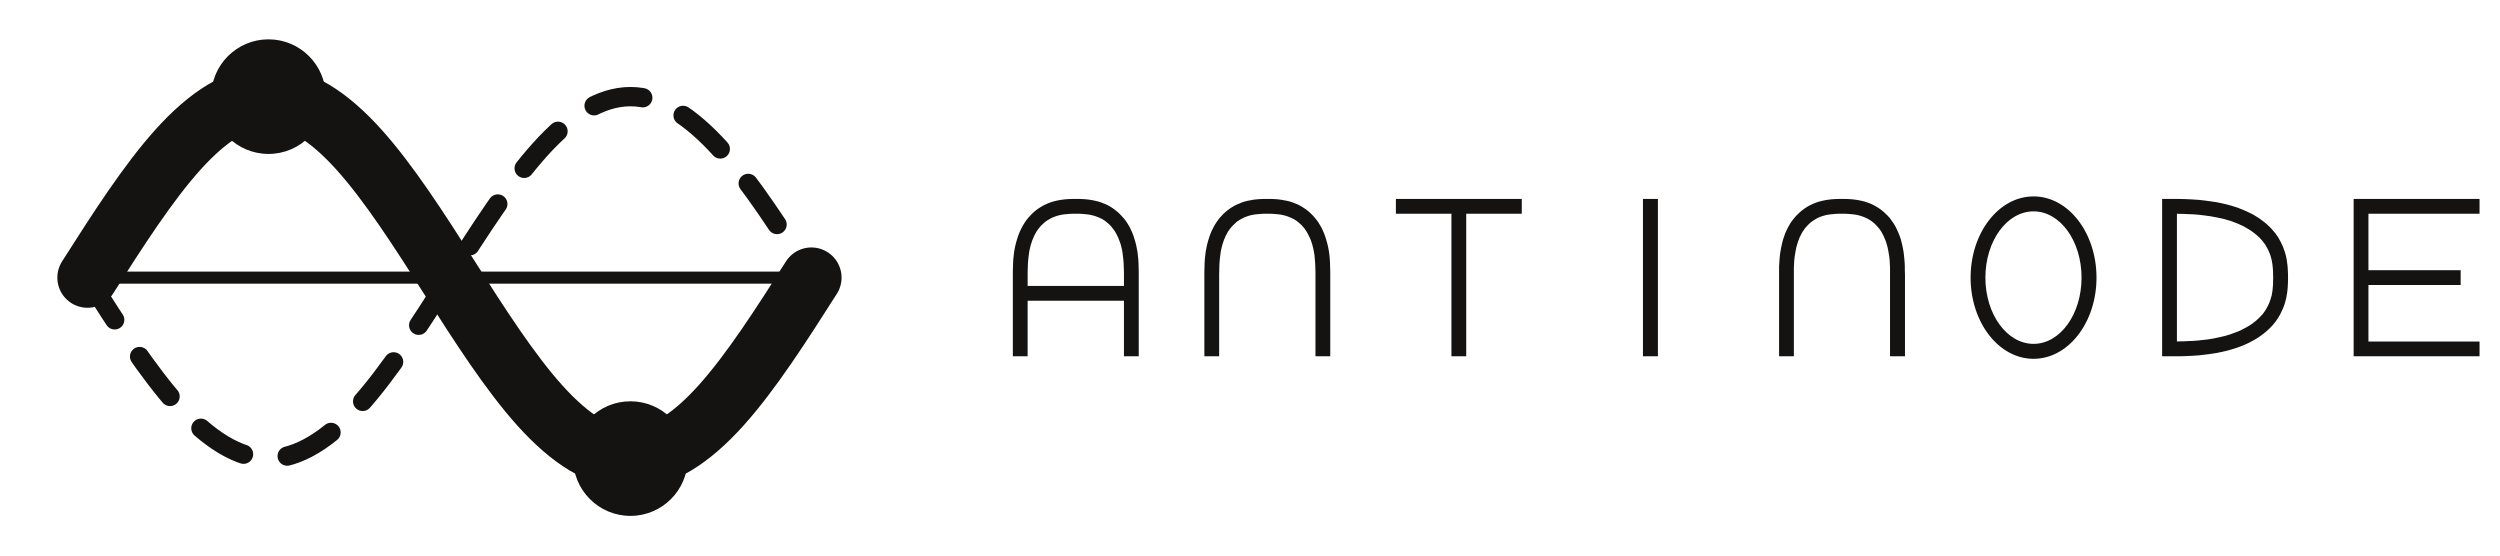
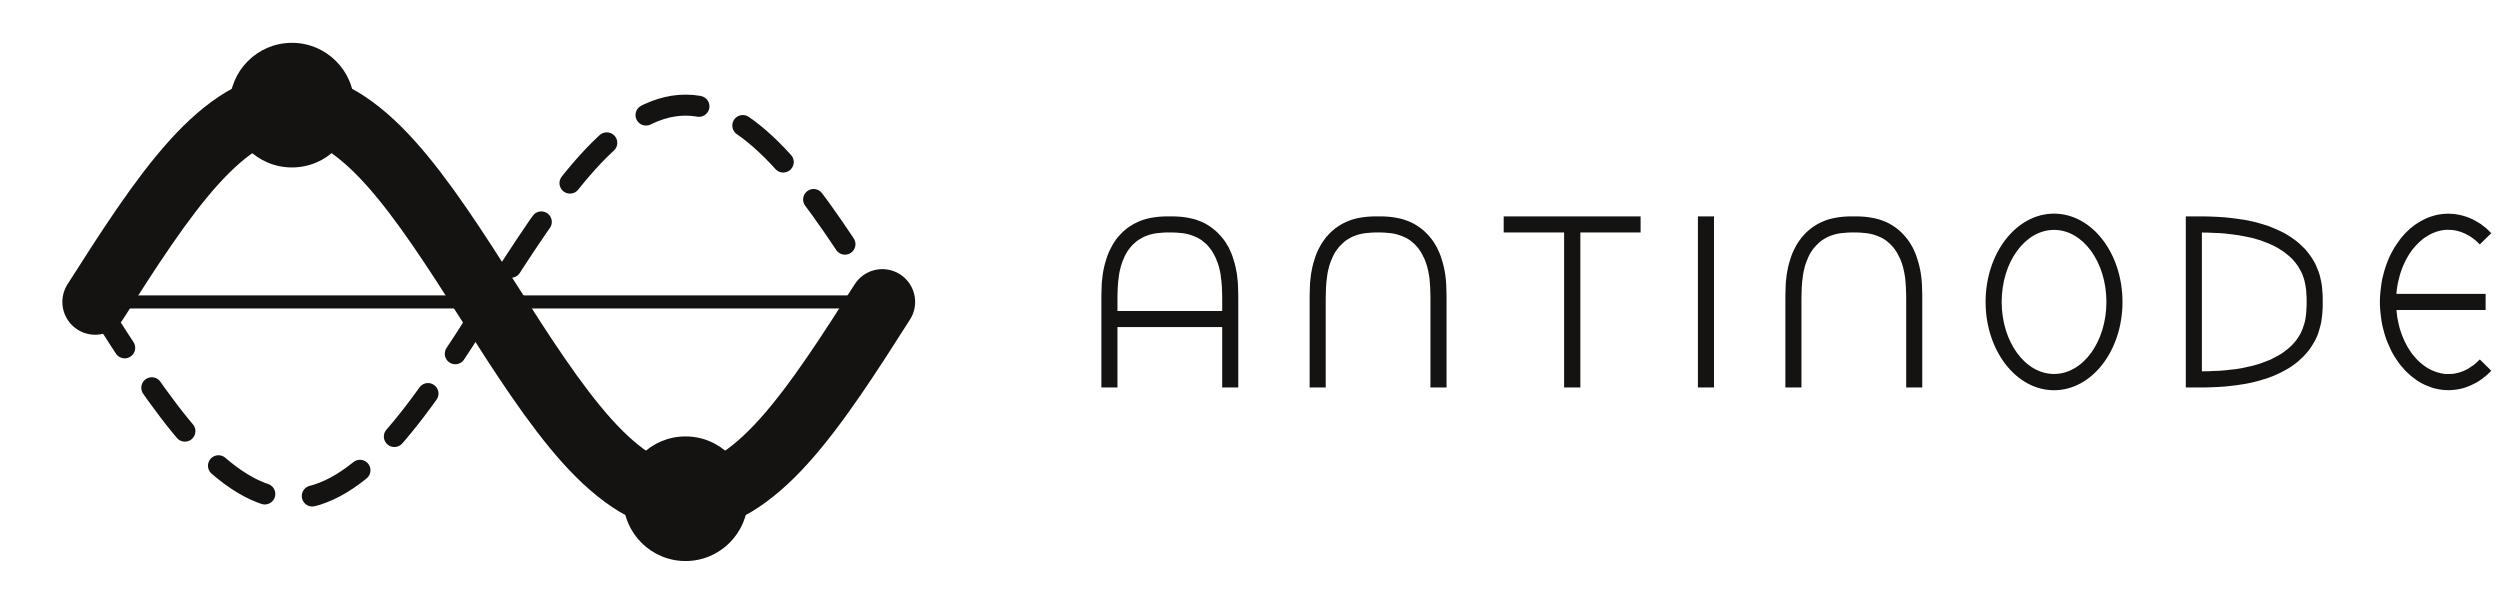
- <svg xmlns="http://www.w3.org/2000/svg" width="1589" height="353" fill="#141312" viewBox="-55.6 -176.3 1588.6 352.7">
+ <svg xmlns="http://www.w3.org/2000/svg" width="1461" height="353" fill="#141312" viewBox="-55.6 -176.3 1460.9 352.7">
  <path fill="none" stroke="#141312" stroke-linecap="round" stroke-width="7.67" d="M-13.4 0h486.8" />
  <path fill="none" stroke="#141312" stroke-dasharray="31.9 28.2" stroke-linecap="round" stroke-width="12.27" d="M0 0c19.17 30.11 38.33 60.03 57.5 81.32S95.83 115 115 115s38.33-12.39 57.5-33.68S210.83 30.11 230 0s38.33-60.03 57.5-81.32S325.83-115 345-115s38.33 12.39 57.5 33.68S440.83-30.11 460 0" />
  <path fill="none" stroke="#141312" stroke-linecap="round" stroke-width="38.33" d="M0 0c19.17-30.11 38.33-60.03 57.5-81.32S95.83-115 115-115s38.33 12.39 57.5 33.68S210.83-30.11 230 0s38.33 60.03 57.5 81.32S325.83 115 345 115s38.33-12.39 57.5-33.68S440.83 30.11 460 0" />
  <circle cx="115" cy="-115" r="36.41" />
  <circle cx="345" cy="115" r="36.41" />
-   <path d="M588 50V-2h9.4v52Zm70.6 0V-2h9.4v52Zm0-52c0-.7 0-3-.1-4.4 0-1.4-.1-2.7-.2-4s-.2-2.5-.4-3.7c-.1-1.2-.3-2.4-.5-3.5-.3-1.2-.5-2.2-.8-3.3s-.7-2.1-1.1-3c-.3-1-.7-2-1.2-2.8-.4-.9-.9-1.8-1.4-2.6s-1-1.5-1.6-2.2a16.3 16.3 0 0 0-3.7-3.7c-.6-.6-1.3-1.1-2-1.5-.8-.5-1.5-.9-2.3-1.2-.8-.4-1.6-.7-2.5-1-.8-.3-1.7-.6-2.7-.8-.9-.2-1.9-.4-2.9-.5-1.1-.1-2.1-.2-3.3-.3s-2.6-.1-3.9-.1-2.7 0-4 .1c-1.2.1-2.2.2-3.3.3-1 .1-2 .3-2.9.5-1 .2-1.9.5-2.7.8-.9.3-1.7.6-2.5 1s-1.5.8-2.3 1.3c-.7.4-1.4.9-2 1.4-.7.6-1.4 1.2-2 1.8s-1.2 1.3-1.7 2c-.6.7-1.1 1.4-1.6 2.2s-.9 1.7-1.4 2.6c-.4.8-.8 1.8-1.2 2.8-.3.9-.7 1.9-1 3-.3 1-.5 2.1-.8 3.3-.2 1.1-.4 2.3-.5 3.5-.2 1.2-.3 2.4-.4 3.7s-.2 2.6-.2 3.9c-.1 1.4-.1 3.7-.1 4.4H588c0-.9 0-3.5.1-5.1 0-1.6.1-3.2.2-4.7.2-1.5.3-3 .5-4.4s.5-2.9.8-4.2c.3-1.4.7-2.7 1.1-4s.8-2.6 1.3-3.8 1-2.3 1.6-3.4c.6-1.2 1.2-2.2 1.9-3.3.6-1 1.4-2 2.1-2.9.8-.9 1.6-1.8 2.4-2.6s1.7-1.6 2.6-2.3c.9-.8 1.9-1.4 2.9-2 1-.7 2-1.2 3.1-1.7 1-.5 2.2-1 3.3-1.4s2.3-.7 3.5-1 2.5-.5 3.8-.7 2.6-.3 4.1-.4 3.1-.1 4.7-.1c1.5 0 3.2 0 4.6.1 1.5.1 2.8.2 4.1.4s2.5.4 3.7.7c1.3.2 2.4.6 3.6 1 1.1.4 2.2.8 3.3 1.3s2.1 1.1 3.1 1.7 1.9 1.3 2.8 2c1 .7 1.8 1.5 2.7 2.3.8.8 1.6 1.7 2.4 2.6s1.5 1.9 2.2 2.9c.6 1 1.3 2.1 1.9 3.2.5 1.2 1.1 2.3 1.6 3.5s.9 2.5 1.3 3.8.8 2.6 1.1 4 .5 2.8.8 4.2c.2 1.5.3 2.9.5 4.5.1 1.5.2 3 .2 4.6.1 1.7.1 4.3.1 5.2Zm-65.9 7.3h70.6v9.4h-70.6Zm117 44.7V-2h9.4v52Zm70.6 0V-2h9.4v52Zm0-52c0-.7 0-3-.1-4.4 0-1.4-.1-2.7-.2-4s-.2-2.5-.3-3.7c-.2-1.2-.4-2.4-.6-3.5-.3-1.2-.5-2.2-.8-3.3s-.7-2.1-1-3c-.4-1-.8-2-1.3-2.8-.4-.9-.9-1.8-1.4-2.6s-1-1.5-1.5-2.2c-.6-.7-1.2-1.4-1.8-2s-1.3-1.2-1.9-1.7q-1.05-.9-2.1-1.5c-.8-.5-1.5-.9-2.3-1.2-.8-.4-1.6-.7-2.5-1-.8-.3-1.7-.6-2.7-.8-.9-.2-1.9-.4-2.9-.5-1.1-.1-2.1-.2-3.3-.3s-2.6-.1-3.9-.1-2.7 0-3.9.1-2.3.2-3.4.3c-1 .1-2 .3-2.9.5-1 .2-1.9.5-2.7.8-.9.3-1.7.6-2.5 1s-1.5.8-2.3 1.3c-.7.4-1.4.9-2 1.4-.7.6-1.3 1.2-1.9 1.8-.7.6-1.2 1.3-1.8 2-.5.7-1.1 1.4-1.6 2.2s-.9 1.7-1.4 2.6c-.4.8-.8 1.8-1.2 2.8-.3.9-.7 1.9-1 3-.3 1-.5 2.1-.8 3.3-.2 1.1-.4 2.3-.5 3.5-.2 1.2-.3 2.4-.4 3.7s-.2 2.6-.2 3.9c-.1 1.4 0 3.7-.1 4.4h-9.4c0-.9 0-3.5.1-5.1 0-1.6.1-3.2.2-4.7.2-1.5.3-3 .5-4.4.3-1.4.5-2.9.8-4.2.3-1.4.7-2.7 1.1-4s.8-2.6 1.3-3.8 1-2.3 1.6-3.4c.6-1.2 1.2-2.2 1.9-3.3.7-1 1.4-2 2.1-2.9.8-.9 1.6-1.8 2.4-2.6.9-.8 1.7-1.6 2.6-2.3 1-.8 1.9-1.4 2.9-2 1-.7 2-1.2 3.1-1.7s2.2-1 3.3-1.4 2.3-.7 3.5-1c1.3-.3 2.5-.5 3.8-.7s2.7-.3 4.1-.4c1.5-.1 3.1-.1 4.7-.1 1.5 0 3.2 0 4.6.1 1.5.1 2.8.2 4.1.4s2.5.4 3.8.7c1.2.2 2.3.6 3.5 1 1.1.4 2.2.8 3.3 1.3s2.1 1.1 3.1 1.7 1.9 1.3 2.9 2c.9.7 1.8 1.5 2.6 2.3s1.7 1.7 2.4 2.6c.8.9 1.5 1.9 2.2 2.9.6 1 1.3 2.1 1.9 3.2.6 1.2 1.1 2.3 1.6 3.5s.9 2.5 1.3 3.8.8 2.6 1.1 4 .6 2.8.8 4.2c.2 1.5.4 2.9.5 4.5.1 1.5.2 3 .2 4.6.1 1.7.1 4.3.1 5.2Zm51.1-48h80v9.4h-80Zm35.3 100V-50h9.4V50Zm121.7 0V-50h9.5V50Zm86.5 0V-2h9.4v52Zm70.5 0V-2h9.5v52Zm0-52v-4.4c-.1-1.4-.1-2.7-.2-4s-.2-2.5-.4-3.7-.4-2.4-.6-3.5c-.2-1.2-.5-2.2-.8-3.3s-.6-2.1-1-3c-.4-1-.8-2-1.2-2.8-.5-.9-.9-1.8-1.4-2.6s-1-1.5-1.6-2.2-1.2-1.4-1.8-2-1.2-1.2-1.9-1.7q-1.05-.9-2.1-1.5c-.7-.5-1.5-.9-2.2-1.2-.8-.4-1.7-.7-2.5-1-.9-.3-1.8-.6-2.7-.8-1-.2-1.9-.4-3-.5q-1.5-.15-3.3-.3c-1.2-.1-2.6-.1-3.9-.1s-2.7 0-3.9.1q-1.8.15-3.3.3c-1.1.1-2 .3-3 .5-.9.2-1.8.5-2.7.8-.8.3-1.7.6-2.5 1-.7.4-1.5.8-2.2 1.3-.7.4-1.4.9-2.1 1.4-.7.6-1.3 1.2-1.9 1.8s-1.2 1.3-1.8 2c-.5.7-1 1.4-1.5 2.2s-1 1.7-1.4 2.6c-.5.8-.9 1.8-1.2 2.8-.4.9-.7 1.9-1 3-.3 1-.6 2.1-.8 3.3-.2 1.1-.4 2.3-.6 3.5s-.3 2.4-.4 3.7-.1 2.6-.2 3.9V-2h-9.4v-5.1c.1-1.6.2-3.2.3-4.7s.3-3 .5-4.4.5-2.9.8-4.2c.3-1.4.6-2.7 1-4s.9-2.6 1.3-3.8c.5-1.2 1.1-2.3 1.6-3.4.6-1.2 1.3-2.2 1.9-3.3.7-1 1.4-2 2.2-2.9.7-.9 1.5-1.8 2.4-2.6.8-.8 1.7-1.6 2.6-2.3.9-.8 1.9-1.4 2.8-2 1-.7 2.1-1.2 3.1-1.7 1.1-.5 2.2-1 3.4-1.4 1.1-.4 2.3-.7 3.5-1s2.5-.5 3.8-.7 2.6-.3 4.1-.4c1.4-.1 3.1-.1 4.6-.1 1.6 0 3.2 0 4.7.1 1.4.1 2.7.2 4 .4s2.6.4 3.8.7c1.2.2 2.4.6 3.5 1 1.2.4 2.3.8 3.3 1.3 1.1.5 2.1 1.1 3.1 1.7s2 1.3 2.9 2 1.8 1.5 2.6 2.3c.9.8 1.7 1.7 2.5 2.6.7.9 1.4 1.9 2.1 2.9s1.3 2.1 1.9 3.2c.6 1.2 1.1 2.3 1.6 3.5s1 2.5 1.4 3.8.7 2.6 1 4 .6 2.8.8 4.2c.2 1.5.4 2.9.5 4.5.2 1.5.2 3 .3 4.6 0 1.7 0 4.3.1 5.2Zm131.2 2c0 28.5-17.9 51.6-40 51.6s-40-23.1-40-51.6 17.9-51.6 40-51.6 40 23.1 40 51.6m-9.5 0c0-23.3-13.6-42.1-30.5-42.1S1206-23.3 1206 0s13.7 42.1 30.6 42.1 30.5-18.8 30.5-42.1m51.2 50V-50h9.4V50Zm4.7-100h4.9c1.6 0 3.1.1 4.7.1 1.5.1 3 .1 4.5.2l4.5.3c1.5.2 3 .3 4.4.5 1.5.2 2.9.4 4.3.6s2.8.4 4.2.7 2.8.6 4.1.9c1.4.4 2.7.7 4 1.1s2.6.8 3.8 1.2c1.3.5 2.5 1 3.7 1.5s2.4 1 3.5 1.6c1.2.5 2.3 1.1 3.3 1.7 1.1.7 2.2 1.3 3.2 2s1.9 1.4 2.8 2.1c1 .7 1.9 1.5 2.7 2.3q1.35 1.2 2.4 2.4c.8.9 1.5 1.7 2.2 2.6s1.3 1.8 1.9 2.7c.6 1 1.1 1.9 1.6 2.9s1 2 1.4 3 .8 2.1 1.1 3.1q.6 1.65.9 3.3c.3 1.1.5 2.3.6 3.5.2 1.1.3 2.3.4 3.6s.1 2.5.2 3.9v4.5c-.1 1.4-.1 2.7-.2 3.9-.1 1.3-.2 2.5-.4 3.7s-.4 2.3-.6 3.4q-.45 1.8-.9 3.3c-.4 1.1-.7 2.2-1.2 3.2-.4 1-.9 2-1.4 3-.5.9-1 1.9-1.6 2.8-.6 1-1.3 1.9-1.9 2.7-.7.9-1.4 1.8-2.2 2.6s-1.6 1.7-2.4 2.4c-.9.8-1.8 1.6-2.7 2.3s-1.9 1.4-2.9 2.1-2 1.3-3.1 1.9c-1 .6-2.2 1.2-3.3 1.8-1.1.5-2.3 1.1-3.5 1.6s-2.4.9-3.7 1.4c-1.2.4-2.5.8-3.8 1.2s-2.6.8-4 1.1c-1.3.3-2.7.6-4.1.9-1.3.3-2.7.5-4.2.7-1.4.3-2.8.4-4.3.6-1.4.2-2.9.3-4.3.5l-4.5.3c-1.5.1-3 .1-4.6.2-1.5 0-3.1.1-4.6.1h-4.9v-9.4h4.3c1.4-.1 2.8-.1 4.2-.1 1.3-.1 2.7-.1 4-.2 1.4 0 2.7-.1 4-.2s2.6-.2 3.9-.4c1.3-.1 2.6-.3 3.8-.4 1.3-.2 2.5-.4 3.7-.6 1.3-.3 2.5-.5 3.7-.8 1.1-.2 2.3-.5 3.5-.8 1.1-.3 2.3-.7 3.4-1 1.1-.4 2.1-.8 3.2-1.2s2.1-.8 3.1-1.2c1-.5 2-1 2.9-1.5l2.7-1.5c.9-.5 1.7-1.1 2.5-1.7s1.6-1.2 2.3-1.8 1.4-1.3 2-1.9c.7-.7 1.3-1.3 1.9-2 .5-.7 1.1-1.4 1.6-2.2.5-.7.9-1.5 1.3-2.2l1.2-2.4c.3-.8.6-1.6.9-2.5.3-.8.5-1.7.8-2.6.2-1 .3-1.9.5-2.9.1-1 .2-2 .3-3.1.1-1 .1-2.2.1-3.4.1-1.2.1-2.7 0-3.9 0-1.2 0-2.3-.1-3.4s-.2-2.1-.3-3.1c-.1-.9-.3-1.9-.5-2.8s-.5-1.8-.7-2.7c-.3-.8-.6-1.7-1-2.5-.3-.8-.7-1.6-1.1-2.3-.4-.8-.9-1.5-1.3-2.3-.5-.7-1.1-1.4-1.6-2.1l-1.8-2.1c-.7-.6-1.4-1.3-2.1-1.9s-1.5-1.2-2.3-1.8-1.6-1.2-2.5-1.7c-.9-.6-1.8-1.1-2.7-1.6s-1.9-1-2.9-1.4c-1-.5-2-.9-3.1-1.3s-2.1-.8-3.2-1.2c-1.2-.3-2.3-.6-3.4-1-1.2-.3-2.4-.6-3.6-.8-1.1-.3-2.4-.5-3.6-.7-1.2-.3-2.5-.5-3.7-.6-1.3-.2-2.5-.4-3.8-.5-1.3-.2-2.6-.3-3.9-.4s-2.7-.2-4-.2c-1.4-.1-2.7-.1-4.1-.2-1.4 0-2.7 0-4.2-.1h-4.3Zm117 100V-50h9.4V50Zm4.7-100h75.3v9.4h-75.3Zm0 90.6h75.3V50h-75.3Zm0-45.3h63.3v9.4h-63.3Z" />
+   <path d="M588 50V-2h9.4v52Zm70.6 0V-2h9.4v52Zm0-52c0-.7 0-3-.1-4.4 0-1.4-.1-2.7-.2-4s-.2-2.5-.4-3.7c-.1-1.2-.3-2.4-.5-3.5-.3-1.2-.5-2.2-.8-3.3s-.7-2.1-1.1-3c-.3-1-.7-2-1.2-2.8-.4-.9-.9-1.8-1.4-2.6s-1-1.5-1.6-2.2a16.3 16.3 0 0 0-3.7-3.7c-.6-.6-1.3-1.1-2-1.5-.8-.5-1.5-.9-2.3-1.2-.8-.4-1.6-.7-2.5-1-.8-.3-1.7-.6-2.7-.8-.9-.2-1.9-.4-2.9-.5-1.1-.1-2.1-.2-3.3-.3s-2.6-.1-3.9-.1-2.7 0-4 .1c-1.2.1-2.2.2-3.3.3-1 .1-2 .3-2.9.5-1 .2-1.9.5-2.7.8-.9.3-1.7.6-2.5 1s-1.5.8-2.3 1.3c-.7.4-1.4.9-2 1.4-.7.6-1.4 1.2-2 1.8s-1.2 1.3-1.7 2c-.6.7-1.1 1.4-1.6 2.2s-.9 1.7-1.4 2.6c-.4.8-.8 1.8-1.2 2.8-.3.9-.7 1.9-1 3-.3 1-.5 2.1-.8 3.3-.2 1.1-.4 2.3-.5 3.5-.2 1.2-.3 2.4-.4 3.7s-.2 2.6-.2 3.9c-.1 1.4-.1 3.7-.1 4.4H588c0-.9 0-3.5.1-5.1 0-1.6.1-3.2.2-4.7.2-1.5.3-3 .5-4.4s.5-2.9.8-4.2c.3-1.4.7-2.7 1.1-4s.8-2.6 1.3-3.8 1-2.3 1.6-3.4c.6-1.2 1.2-2.2 1.9-3.3.6-1 1.4-2 2.1-2.9.8-.9 1.6-1.8 2.4-2.6s1.7-1.6 2.6-2.3c.9-.8 1.9-1.4 2.9-2 1-.7 2-1.2 3.1-1.7 1-.5 2.2-1 3.3-1.4s2.3-.7 3.5-1 2.5-.5 3.8-.7 2.6-.3 4.1-.4 3.1-.1 4.7-.1c1.5 0 3.2 0 4.6.1 1.5.1 2.8.2 4.1.4s2.5.4 3.7.7c1.3.2 2.4.6 3.6 1 1.1.4 2.2.8 3.3 1.3s2.1 1.1 3.1 1.7 1.9 1.3 2.8 2c1 .7 1.8 1.5 2.7 2.3.8.8 1.6 1.7 2.4 2.6s1.5 1.9 2.2 2.9c.6 1 1.3 2.1 1.9 3.2.5 1.2 1.1 2.3 1.6 3.5s.9 2.5 1.3 3.8.8 2.6 1.1 4 .5 2.8.8 4.2c.2 1.5.3 2.9.5 4.5.1 1.5.2 3 .2 4.6.1 1.7.1 4.3.1 5.2Zm-65.9 7.3h70.6v9.4h-70.6Zm117 44.7V-2h9.4v52Zm70.6 0V-2h9.4v52Zm0-52c0-.7 0-3-.1-4.4 0-1.4-.1-2.7-.2-4s-.2-2.5-.3-3.7c-.2-1.2-.4-2.4-.6-3.5-.3-1.2-.5-2.2-.8-3.3s-.7-2.1-1-3c-.4-1-.8-2-1.3-2.8-.4-.9-.9-1.8-1.4-2.6s-1-1.5-1.5-2.2c-.6-.7-1.2-1.4-1.8-2s-1.3-1.2-1.9-1.7q-1.05-.9-2.1-1.5c-.8-.5-1.5-.9-2.3-1.2-.8-.4-1.6-.7-2.5-1-.8-.3-1.7-.6-2.7-.8-.9-.2-1.9-.4-2.9-.5-1.1-.1-2.1-.2-3.3-.3s-2.6-.1-3.9-.1-2.7 0-3.9.1-2.3.2-3.4.3c-1 .1-2 .3-2.9.5-1 .2-1.9.5-2.7.8-.9.3-1.7.6-2.5 1s-1.5.8-2.3 1.3c-.7.4-1.4.9-2 1.4-.7.6-1.3 1.2-1.9 1.8-.7.6-1.2 1.3-1.8 2-.5.7-1.1 1.4-1.6 2.2s-.9 1.7-1.4 2.6c-.4.8-.8 1.8-1.2 2.8-.3.9-.7 1.9-1 3-.3 1-.5 2.1-.8 3.3-.2 1.1-.4 2.3-.5 3.5-.2 1.2-.3 2.4-.4 3.7s-.2 2.6-.2 3.9c-.1 1.4 0 3.7-.1 4.4h-9.4c0-.9 0-3.5.1-5.1 0-1.6.1-3.2.2-4.7.2-1.5.3-3 .5-4.4.3-1.4.5-2.9.8-4.2.3-1.4.7-2.7 1.1-4s.8-2.6 1.3-3.8 1-2.3 1.6-3.4c.6-1.2 1.2-2.2 1.9-3.3.7-1 1.4-2 2.1-2.9.8-.9 1.6-1.8 2.4-2.6.9-.8 1.7-1.6 2.6-2.3 1-.8 1.9-1.4 2.9-2 1-.7 2-1.2 3.1-1.7s2.2-1 3.3-1.4 2.3-.7 3.5-1c1.3-.3 2.5-.5 3.8-.7s2.7-.3 4.1-.4c1.5-.1 3.1-.1 4.7-.1 1.5 0 3.2 0 4.6.1 1.5.1 2.8.2 4.1.4s2.5.4 3.8.7c1.2.2 2.3.6 3.5 1 1.1.4 2.2.8 3.3 1.3s2.1 1.1 3.1 1.7 1.9 1.3 2.9 2c.9.7 1.8 1.5 2.6 2.3s1.7 1.7 2.4 2.6c.8.9 1.5 1.9 2.2 2.9.6 1 1.3 2.1 1.9 3.2.6 1.2 1.1 2.3 1.6 3.5s.9 2.5 1.3 3.8.8 2.6 1.1 4 .6 2.8.8 4.2c.2 1.5.4 2.9.5 4.5.1 1.5.2 3 .2 4.6.1 1.7.1 4.3.1 5.2Zm42.8-48h80v9.4h-80Zm35.3 100V-50h9.5V50Zm78.2 0V-50h9.4V50Zm51.1 0V-2h9.4v52Zm70.6 0V-2h9.4v52Zm0-52c0-.7 0-3-.1-4.4 0-1.4-.1-2.7-.2-4s-.2-2.5-.3-3.7c-.2-1.2-.4-2.4-.6-3.5-.3-1.2-.5-2.2-.8-3.3s-.7-2.1-1-3c-.4-1-.8-2-1.3-2.8-.4-.9-.9-1.8-1.4-2.6s-1-1.5-1.5-2.2c-.6-.7-1.2-1.4-1.8-2s-1.3-1.2-1.9-1.7q-1.05-.9-2.1-1.5c-.8-.5-1.5-.9-2.3-1.2-.8-.4-1.6-.7-2.5-1-.8-.3-1.7-.6-2.7-.8-.9-.2-1.9-.4-2.9-.5-1.1-.1-2.1-.2-3.3-.3s-2.6-.1-3.9-.1-2.7 0-3.9.1-2.3.2-3.4.3c-1 .1-2 .3-2.9.5-1 .2-1.9.5-2.7.8-.9.3-1.7.6-2.5 1s-1.5.8-2.3 1.3c-.7.4-1.4.9-2 1.4-.7.6-1.3 1.2-1.9 1.8-.7.6-1.2 1.3-1.8 2-.5.7-1.1 1.4-1.6 2.2s-.9 1.7-1.4 2.6c-.4.8-.8 1.8-1.2 2.8-.3.9-.7 1.9-1 3-.3 1-.5 2.1-.8 3.3-.2 1.1-.4 2.3-.5 3.5-.2 1.2-.3 2.4-.4 3.7s-.2 2.6-.2 3.9c-.1 1.4 0 3.7-.1 4.4h-9.4c0-.9 0-3.5.1-5.1 0-1.6.1-3.2.2-4.7.2-1.5.3-3 .5-4.4.3-1.4.5-2.9.8-4.2.3-1.4.7-2.7 1.1-4s.8-2.6 1.3-3.8 1-2.3 1.6-3.4c.6-1.2 1.2-2.2 1.9-3.3.7-1 1.4-2 2.1-2.9.8-.9 1.6-1.8 2.4-2.6.9-.8 1.7-1.6 2.6-2.3 1-.8 1.9-1.4 2.9-2 1-.7 2-1.2 3.1-1.7s2.2-1 3.3-1.4 2.3-.7 3.5-1c1.3-.3 2.5-.5 3.8-.7s2.7-.3 4.1-.4c1.5-.1 3.1-.1 4.7-.1 1.5 0 3.2 0 4.6.1 1.5.1 2.8.2 4.1.4s2.5.4 3.8.7c1.2.2 2.3.6 3.5 1 1.1.4 2.2.8 3.3 1.3s2.1 1.1 3.1 1.7 1.9 1.3 2.9 2c.9.7 1.8 1.5 2.6 2.3s1.7 1.7 2.4 2.6c.8.9 1.5 1.9 2.2 2.9.6 1 1.3 2.1 1.9 3.2.6 1.2 1.1 2.3 1.6 3.5s.9 2.5 1.3 3.8.8 2.6 1.1 4 .6 2.8.8 4.2c.2 1.5.4 2.9.5 4.5.1 1.5.2 3 .2 4.6.1 1.7.1 4.3.1 5.2Zm126.4 2c0 28.5-17.9 51.6-40 51.6s-40-23.1-40-51.6 17.9-51.6 40-51.6 40 23.1 40 51.6m-9.4 0c0-23.3-13.7-42.1-30.6-42.1s-30.6 18.8-30.6 42.1 13.7 42.1 30.6 42.1 30.6-18.8 30.6-42.1m46.4 50V-50h9.4V50Zm4.7-100h4.9c1.6 0 3.1.1 4.7.1 1.5.1 3 .1 4.6.2 1.5.1 3 .2 4.4.3 1.5.2 3 .3 4.4.5 1.5.2 2.9.4 4.3.6 1.5.2 2.9.4 4.3.7 1.3.3 2.7.6 4.1.9 1.3.4 2.6.7 3.9 1.1l3.9 1.2 3.6 1.5c1.2.5 2.4 1 3.6 1.6 1.1.5 2.2 1.1 3.3 1.7 1 .7 2.1 1.3 3.1 2s2 1.4 2.9 2.1 1.8 1.5 2.6 2.3c.9.8 1.7 1.6 2.5 2.4.7.9 1.4 1.7 2.1 2.6s1.3 1.8 1.9 2.7c.6 1 1.1 1.9 1.7 2.9.5 1 .9 2 1.3 3 .5 1 .8 2.1 1.2 3.1.3 1.1.6 2.2.8 3.3.3 1.1.5 2.3.7 3.5q.15 1.65.3 3.6c.1 1.3.2 2.5.2 3.9v4.5c0 1.4-.1 2.7-.2 3.9-.1 1.3-.2 2.5-.4 3.7-.1 1.2-.3 2.3-.6 3.4q-.45 1.8-.9 3.3c-.3 1.1-.7 2.2-1.1 3.2-.5 1-.9 2-1.4 3-.5.9-1.1 1.9-1.7 2.8-.6 1-1.2 1.9-1.9 2.7-.7.9-1.4 1.8-2.2 2.6-.7.8-1.5 1.7-2.4 2.4-.8.8-1.7 1.6-2.6 2.3-1 .7-1.9 1.4-2.9 2.1s-2.1 1.3-3.1 1.9c-1.1.6-2.2 1.2-3.4 1.8-1.1.5-2.3 1.1-3.5 1.6s-2.4.9-3.6 1.4l-3.9 1.2c-1.3.4-2.6.8-3.9 1.1-1.4.3-2.7.6-4.1.9s-2.8.5-4.2.7c-1.4.3-2.9.4-4.3.6-1.5.2-2.9.3-4.4.5l-4.5.3c-1.5.1-3 .1-4.6.2-1.5 0-3 .1-4.6.1h-4.9v-9.4h4.3c1.5-.1 2.8-.1 4.2-.1 1.4-.1 2.7-.1 4.1-.2 1.3 0 2.6-.1 3.9-.2s2.7-.2 3.9-.4c1.3-.1 2.6-.3 3.8-.4 1.3-.2 2.5-.4 3.8-.6 1.2-.3 2.4-.5 3.6-.8 1.2-.2 2.3-.5 3.5-.8 1.1-.3 2.3-.7 3.4-1 1.1-.4 2.2-.8 3.2-1.2 1.1-.4 2.1-.8 3.1-1.2 1-.5 2-1 2.9-1.5q1.5-.75 2.7-1.5c.9-.5 1.7-1.1 2.5-1.7s1.6-1.2 2.3-1.8 1.4-1.3 2.1-1.9c.6-.7 1.2-1.3 1.8-2s1.1-1.4 1.6-2.2c.5-.7.9-1.5 1.4-2.2.4-.8.8-1.6 1.1-2.4.4-.8.7-1.6.9-2.5.3-.8.6-1.7.8-2.6.2-1 .4-1.9.5-2.9s.3-2 .3-3.1c.1-1 .1-2.2.2-3.4v-3.9c0-1.2-.1-2.3-.2-3.4 0-1.1-.1-2.1-.3-3.1-.1-.9-.3-1.9-.5-2.8s-.4-1.8-.7-2.7c-.3-.8-.6-1.7-.9-2.5-.4-.8-.7-1.6-1.2-2.3-.4-.8-.8-1.5-1.3-2.3-.5-.7-1-1.4-1.6-2.1l-1.8-2.1c-.7-.6-1.3-1.3-2.1-1.9-.7-.6-1.5-1.2-2.2-1.8-.8-.6-1.7-1.2-2.6-1.7-.8-.6-1.7-1.1-2.7-1.6-.9-.5-1.9-1-2.9-1.4-1-.5-2-.9-3.1-1.3-1-.4-2.1-.8-3.2-1.2-1.1-.3-2.3-.6-3.4-1-1.2-.3-2.3-.6-3.5-.8-1.2-.3-2.4-.5-3.7-.7-1.2-.3-2.4-.5-3.7-.6-1.2-.2-2.5-.4-3.8-.5-1.3-.2-2.6-.3-3.9-.4s-2.6-.2-4-.2c-1.3-.1-2.7-.1-4.1-.2-1.3 0-2.7 0-4.1-.1h-4.4Zm167.1 16.4c-.4-.4-1.6-1.6-2.4-2.3s-1.6-1.2-2.4-1.8-1.6-1.1-2.5-1.5c-.8-.5-1.6-.9-2.5-1.2-.9-.4-1.7-.7-2.6-.9-.8-.3-1.7-.4-2.6-.6-.9-.1-1.7-.2-2.6-.2-.9-.1-1.8 0-2.6 0-.9.1-1.8.2-2.7.4-.8.2-1.7.4-2.6.7-.8.3-1.7.7-2.5 1-.9.4-1.7.9-2.5 1.4s-1.7 1-2.5 1.6c-.7.6-1.5 1.3-2.3 2-.7.7-1.5 1.4-2.2 2.2s-1.4 1.7-2.1 2.5c-.6.9-1.3 1.8-1.9 2.8-.6.9-1.1 1.9-1.7 3-.5 1-1 2-1.5 3.1-.4 1.1-.9 2.2-1.3 3.4-.4 1.1-.7 2.3-1 3.4l-.9 3.6-.6 3.6c-.1 1.3-.2 2.5-.3 3.7-.1 1.3-.1 2.5-.1 3.8 0 1.2 0 2.4.1 3.7.1 1.2.2 2.4.4 3.7q.15 1.8.6 3.6c.2 1.2.5 2.4.8 3.6s.7 2.3 1.1 3.5c.4 1.1.8 2.2 1.3 3.3.4 1.1 1 2.1 1.5 3.1.5 1.1 1.1 2.1 1.7 3 .6 1 1.3 1.9 1.9 2.8.7.9 1.4 1.7 2.1 2.5s1.5 1.5 2.2 2.2c.8.7 1.6 1.4 2.4 2s1.6 1.1 2.4 1.6c.9.5 1.7.9 2.5 1.3.9.4 1.7.7 2.6 1s1.7.5 2.6.7 1.8.3 2.6.4c.9 0 1.8.1 2.7 0 .8 0 1.7-.1 2.6-.2.9-.2 1.7-.4 2.6-.6.8-.3 1.7-.6 2.6-.9.8-.4 1.6-.8 2.5-1.2.8-.5 1.6-1 2.4-1.6.9-.5 1.7-1.2 2.4-1.8.8-.7 1.9-1.8 2.3-2.2l6.7 6.6c-.4.5-1.9 1.9-2.9 2.8-1 .8-2 1.6-3.1 2.4-1 .7-2.1 1.4-3.2 2s-2.3 1.1-3.4 1.6-2.3.9-3.5 1.3c-1.1.3-2.3.6-3.5.8s-2.4.3-3.6.4q-1.8.15-3.6 0c-1.2 0-2.4-.2-3.6-.4s-2.4-.5-3.6-.8c-1.2-.4-2.3-.8-3.5-1.3-1.1-.4-2.2-1-3.4-1.6-1.1-.6-2.2-1.3-3.2-2-1.1-.8-2.1-1.6-3.1-2.4-1-.9-2-1.8-3-2.8-.9-1-1.8-2-2.7-3.1-.8-1-1.7-2.2-2.4-3.3-.8-1.2-1.6-2.4-2.3-3.7-.7-1.2-1.3-2.5-1.9-3.9-.6-1.3-1.2-2.6-1.7-4s-1-2.8-1.4-4.3c-.4-1.4-.7-2.8-1.1-4.3-.3-1.5-.5-3-.7-4.5s-.4-3-.5-4.5-.2-3-.2-4.5c0-1.6.1-3.1.2-4.6s.3-3 .5-4.5.4-3 .7-4.5c.3-1.4.7-2.9 1.1-4.3.4-1.5.9-2.9 1.4-4.3.5-1.3 1-2.7 1.6-4s1.3-2.7 2-3.9c.7-1.3 1.4-2.5 2.2-3.6.8-1.2 1.6-2.3 2.4-3.4.9-1.1 1.8-2.1 2.7-3.1 1-1 1.9-1.9 2.9-2.8 1-.8 2.1-1.6 3.1-2.4 1.1-.7 2.2-1.4 3.3-2s2.2-1.2 3.4-1.7c1.1-.5 2.3-.9 3.4-1.2q1.8-.6 3.6-.9c1.2-.2 2.4-.3 3.6-.4q1.8-.15 3.6 0c1.2 0 2.4.2 3.6.4s2.4.4 3.5.8c1.2.3 2.4.7 3.5 1.2 1.2.5 2.3 1 3.4 1.6s2.2 1.3 3.3 2c1.1.8 2.1 1.6 3.1 2.4 1 .9 2.5 2.4 3 2.9Zm-53.6 28.9h57v9.4h-57Z" />
</svg>
